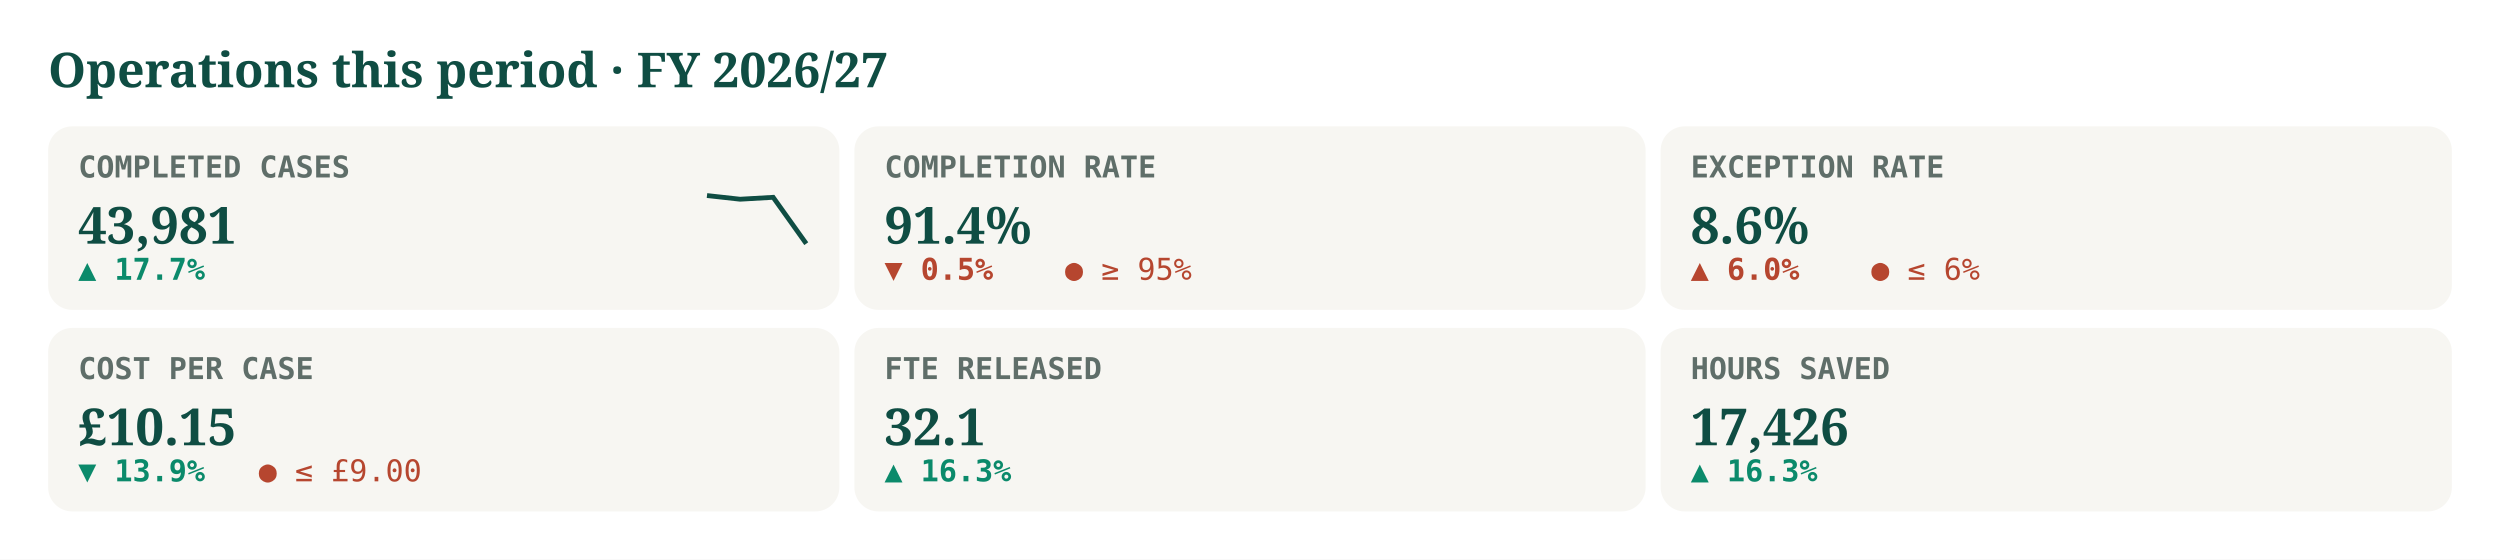
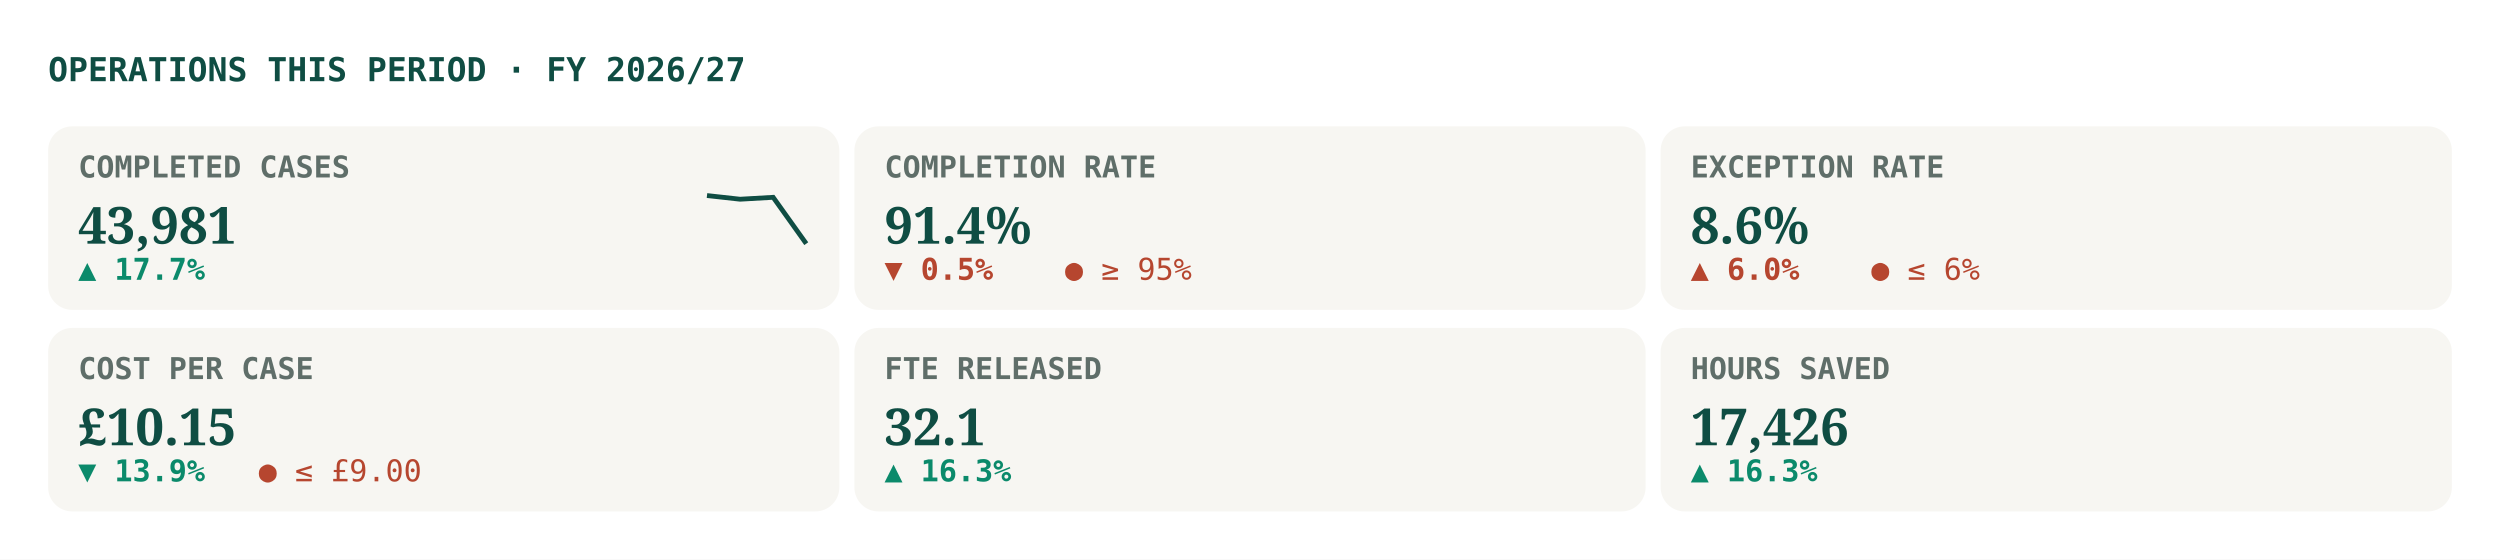
<svg xmlns="http://www.w3.org/2000/svg" version="1.1" class="marks" width="831" height="186" viewBox="0 0 831 186">
  <rect width="831" height="186" fill="#FFFFFF" />
  <g fill="none" stroke-miterlimit="10" transform="translate(0,0)">
    <g class="mark-group role-frame root" role="graphics-object" aria-roledescription="group mark container">
      <g transform="translate(0,0)">
        <path class="background" aria-hidden="true" d="M0,0h831v186h-831Z" />
        <g>
          <g class="mark-text role-mark frame_title" role="graphics-object" aria-roledescription="text mark container">
-             <text text-anchor="start" transform="translate(16,29)" font-family="Fraunces, Cambria, Georgia, Gelasio, serif" font-size="16px" font-weight="bold" fill="#0F4D43">Operations this period · FY 2026/27</text>
+             <text text-anchor="start" transform="translate(16,27)" font-family="'JetBrains Mono', Consolas, 'Roboto Mono', monospace" font-size="11px" font-weight="600" fill="#0F4D43">OPERATIONS THIS PERIOD · FY 2026/27</text>
          </g>
          <g class="mark-group role-scope" role="graphics-object" aria-roledescription="group mark container">
            <g transform="translate(16,42)">
              <path class="background" aria-hidden="true" d="M8,0L255,0C259.415,0,263,3.585,263,8L263,53C263,57.415,259.415,61,255,61L8,61C3.585,61,0,57.415,0,53L0,8C0,3.585,3.585,0,8,0Z" fill="#F7F6F2" />
              <g>
                <g class="mark-text role-mark" role="graphics-object" aria-roledescription="text mark container">
-                   <text text-anchor="start" transform="translate(10,17)" font-family="'JetBrains Mono', Consolas, 'Roboto Mono', monospace" font-size="10px" font-weight="bold" fill="#5F6E69">COMPLETED CASES</text>
+                   <text text-anchor="start" transform="translate(10,17)" font-family="'JetBrains Mono', Consolas, 'Roboto Mono', monospace" font-size="10px" font-weight="600" fill="#5F6E69">COMPLETED CASES</text>
                </g>
                <g class="mark-text role-mark" role="graphics-object" aria-roledescription="text mark container">
-                   <text text-anchor="start" transform="translate(10,39)" font-family="Fraunces, Cambria, Georgia, Gelasio, serif" font-size="17px" font-weight="bold" fill="#0F4D43">43,981</text>
+                   <text text-anchor="start" transform="translate(10,39)" font-family="Fraunces, Cambria, Georgia, Gelasio, serif" font-size="17px" font-weight="600" fill="#0F4D43">43,981</text>
                </g>
                <g class="mark-text role-mark" role="graphics-object" aria-roledescription="text mark container">
-                   <text text-anchor="start" transform="translate(10,51)" font-family="'JetBrains Mono', Consolas, 'Roboto Mono', monospace" font-size="10px" font-weight="bold" fill="#0B8A6B">▲ 17.7%</text>
+                   <text text-anchor="start" transform="translate(10,51)" font-family="'JetBrains Mono', Consolas, 'Roboto Mono', monospace" font-size="10px" font-weight="600" fill="#0B8A6B">▲ 17.7%</text>
                </g>
                <g class="mark-text role-mark" role="graphics-object" aria-roledescription="text mark container">
                  <text text-anchor="start" transform="translate(70,51)" font-family="'JetBrains Mono', Consolas, 'Roboto Mono', monospace" font-size="10px" fill="#B6462F" />
                </g>
              </g>
              <path class="foreground" aria-hidden="true" d="" display="none" />
            </g>
            <g transform="translate(284,42)">
              <path class="background" aria-hidden="true" d="M8,0L255,0C259.415,0,263,3.585,263,8L263,53C263,57.415,259.415,61,255,61L8,61C3.585,61,0,57.415,0,53L0,8C0,3.585,3.585,0,8,0Z" fill="#F7F6F2" />
              <g>
                <g class="mark-text role-mark" role="graphics-object" aria-roledescription="text mark container">
-                   <text text-anchor="start" transform="translate(10,17)" font-family="'JetBrains Mono', Consolas, 'Roboto Mono', monospace" font-size="10px" font-weight="bold" fill="#5F6E69">COMPLETION RATE</text>
+                   <text text-anchor="start" transform="translate(10,17)" font-family="'JetBrains Mono', Consolas, 'Roboto Mono', monospace" font-size="10px" font-weight="600" fill="#5F6E69">COMPLETION RATE</text>
                </g>
                <g class="mark-text role-mark" role="graphics-object" aria-roledescription="text mark container">
-                   <text text-anchor="start" transform="translate(10,39)" font-family="Fraunces, Cambria, Georgia, Gelasio, serif" font-size="17px" font-weight="bold" fill="#0F4D43">91.4%</text>
+                   <text text-anchor="start" transform="translate(10,39)" font-family="Fraunces, Cambria, Georgia, Gelasio, serif" font-size="17px" font-weight="600" fill="#0F4D43">91.4%</text>
                </g>
                <g class="mark-text role-mark" role="graphics-object" aria-roledescription="text mark container">
-                   <text text-anchor="start" transform="translate(10,51)" font-family="'JetBrains Mono', Consolas, 'Roboto Mono', monospace" font-size="10px" font-weight="bold" fill="#B6462F">▼ 0.5%</text>
+                   <text text-anchor="start" transform="translate(10,51)" font-family="'JetBrains Mono', Consolas, 'Roboto Mono', monospace" font-size="10px" font-weight="600" fill="#B6462F">▼ 0.5%</text>
                </g>
                <g class="mark-text role-mark" role="graphics-object" aria-roledescription="text mark container">
                  <text text-anchor="start" transform="translate(70,51)" font-family="'JetBrains Mono', Consolas, 'Roboto Mono', monospace" font-size="10px" fill="#B6462F">● ≥ 95%</text>
                </g>
              </g>
              <path class="foreground" aria-hidden="true" d="" display="none" />
            </g>
            <g transform="translate(552,42)">
              <path class="background" aria-hidden="true" d="M8,0L255,0C259.415,0,263,3.585,263,8L263,53C263,57.415,259.415,61,255,61L8,61C3.585,61,0,57.415,0,53L0,8C0,3.585,3.585,0,8,0Z" fill="#F7F6F2" />
              <g>
                <g class="mark-text role-mark" role="graphics-object" aria-roledescription="text mark container">
-                   <text text-anchor="start" transform="translate(10,17)" font-family="'JetBrains Mono', Consolas, 'Roboto Mono', monospace" font-size="10px" font-weight="bold" fill="#5F6E69">EXCEPTION RATE</text>
+                   <text text-anchor="start" transform="translate(10,17)" font-family="'JetBrains Mono', Consolas, 'Roboto Mono', monospace" font-size="10px" font-weight="600" fill="#5F6E69">EXCEPTION RATE</text>
                </g>
                <g class="mark-text role-mark" role="graphics-object" aria-roledescription="text mark container">
-                   <text text-anchor="start" transform="translate(10,39)" font-family="Fraunces, Cambria, Georgia, Gelasio, serif" font-size="17px" font-weight="bold" fill="#0F4D43">8.6%</text>
+                   <text text-anchor="start" transform="translate(10,39)" font-family="Fraunces, Cambria, Georgia, Gelasio, serif" font-size="17px" font-weight="600" fill="#0F4D43">8.6%</text>
                </g>
                <g class="mark-text role-mark" role="graphics-object" aria-roledescription="text mark container">
-                   <text text-anchor="start" transform="translate(10,51)" font-family="'JetBrains Mono', Consolas, 'Roboto Mono', monospace" font-size="10px" font-weight="bold" fill="#B6462F">▲ 6.0%</text>
+                   <text text-anchor="start" transform="translate(10,51)" font-family="'JetBrains Mono', Consolas, 'Roboto Mono', monospace" font-size="10px" font-weight="600" fill="#B6462F">▲ 6.0%</text>
                </g>
                <g class="mark-text role-mark" role="graphics-object" aria-roledescription="text mark container">
                  <text text-anchor="start" transform="translate(70,51)" font-family="'JetBrains Mono', Consolas, 'Roboto Mono', monospace" font-size="10px" fill="#B6462F">● ≤ 6%</text>
                </g>
              </g>
              <path class="foreground" aria-hidden="true" d="" display="none" />
            </g>
            <g transform="translate(16,109)">
              <path class="background" aria-hidden="true" d="M8,0L255,0C259.415,0,263,3.585,263,8L263,53C263,57.415,259.415,61,255,61L8,61C3.585,61,0,57.415,0,53L0,8C0,3.585,3.585,0,8,0Z" fill="#F7F6F2" />
              <g>
                <g class="mark-text role-mark" role="graphics-object" aria-roledescription="text mark container">
-                   <text text-anchor="start" transform="translate(10,17)" font-family="'JetBrains Mono', Consolas, 'Roboto Mono', monospace" font-size="10px" font-weight="bold" fill="#5F6E69">COST PER CASE</text>
+                   <text text-anchor="start" transform="translate(10,17)" font-family="'JetBrains Mono', Consolas, 'Roboto Mono', monospace" font-size="10px" font-weight="600" fill="#5F6E69">COST PER CASE</text>
                </g>
                <g class="mark-text role-mark" role="graphics-object" aria-roledescription="text mark container">
-                   <text text-anchor="start" transform="translate(10,39)" font-family="Fraunces, Cambria, Georgia, Gelasio, serif" font-size="17px" font-weight="bold" fill="#0F4D43">£10.15</text>
+                   <text text-anchor="start" transform="translate(10,39)" font-family="Fraunces, Cambria, Georgia, Gelasio, serif" font-size="17px" font-weight="600" fill="#0F4D43">£10.15</text>
                </g>
                <g class="mark-text role-mark" role="graphics-object" aria-roledescription="text mark container">
-                   <text text-anchor="start" transform="translate(10,51)" font-family="'JetBrains Mono', Consolas, 'Roboto Mono', monospace" font-size="10px" font-weight="bold" fill="#0B8A6B">▼ 13.9%</text>
+                   <text text-anchor="start" transform="translate(10,51)" font-family="'JetBrains Mono', Consolas, 'Roboto Mono', monospace" font-size="10px" font-weight="600" fill="#0B8A6B">▼ 13.9%</text>
                </g>
                <g class="mark-text role-mark" role="graphics-object" aria-roledescription="text mark container">
                  <text text-anchor="start" transform="translate(70,51)" font-family="'JetBrains Mono', Consolas, 'Roboto Mono', monospace" font-size="10px" fill="#B6462F">● ≤ £9.00</text>
                </g>
              </g>
              <path class="foreground" aria-hidden="true" d="" display="none" />
            </g>
            <g transform="translate(284,109)">
              <path class="background" aria-hidden="true" d="M8,0L255,0C259.415,0,263,3.585,263,8L263,53C263,57.415,259.415,61,255,61L8,61C3.585,61,0,57.415,0,53L0,8C0,3.585,3.585,0,8,0Z" fill="#F7F6F2" />
              <g>
                <g class="mark-text role-mark" role="graphics-object" aria-roledescription="text mark container">
-                   <text text-anchor="start" transform="translate(10,17)" font-family="'JetBrains Mono', Consolas, 'Roboto Mono', monospace" font-size="10px" font-weight="bold" fill="#5F6E69">FTE RELEASED</text>
+                   <text text-anchor="start" transform="translate(10,17)" font-family="'JetBrains Mono', Consolas, 'Roboto Mono', monospace" font-size="10px" font-weight="600" fill="#5F6E69">FTE RELEASED</text>
                </g>
                <g class="mark-text role-mark" role="graphics-object" aria-roledescription="text mark container">
-                   <text text-anchor="start" transform="translate(10,39)" font-family="Fraunces, Cambria, Georgia, Gelasio, serif" font-size="17px" font-weight="bold" fill="#0F4D43">32.1</text>
+                   <text text-anchor="start" transform="translate(10,39)" font-family="Fraunces, Cambria, Georgia, Gelasio, serif" font-size="17px" font-weight="600" fill="#0F4D43">32.1</text>
                </g>
                <g class="mark-text role-mark" role="graphics-object" aria-roledescription="text mark container">
-                   <text text-anchor="start" transform="translate(10,51)" font-family="'JetBrains Mono', Consolas, 'Roboto Mono', monospace" font-size="10px" font-weight="bold" fill="#0B8A6B">▲ 16.3%</text>
+                   <text text-anchor="start" transform="translate(10,51)" font-family="'JetBrains Mono', Consolas, 'Roboto Mono', monospace" font-size="10px" font-weight="600" fill="#0B8A6B">▲ 16.3%</text>
                </g>
                <g class="mark-text role-mark" role="graphics-object" aria-roledescription="text mark container">
                  <text text-anchor="start" transform="translate(70,51)" font-family="'JetBrains Mono', Consolas, 'Roboto Mono', monospace" font-size="10px" fill="#B6462F" />
                </g>
              </g>
              <path class="foreground" aria-hidden="true" d="" display="none" />
            </g>
            <g transform="translate(552,109)">
              <path class="background" aria-hidden="true" d="M8,0L255,0C259.415,0,263,3.585,263,8L263,53C263,57.415,259.415,61,255,61L8,61C3.585,61,0,57.415,0,53L0,8C0,3.585,3.585,0,8,0Z" fill="#F7F6F2" />
              <g>
                <g class="mark-text role-mark" role="graphics-object" aria-roledescription="text mark container">
-                   <text text-anchor="start" transform="translate(10,17)" font-family="'JetBrains Mono', Consolas, 'Roboto Mono', monospace" font-size="10px" font-weight="bold" fill="#5F6E69">HOURS SAVED</text>
+                   <text text-anchor="start" transform="translate(10,17)" font-family="'JetBrains Mono', Consolas, 'Roboto Mono', monospace" font-size="10px" font-weight="600" fill="#5F6E69">HOURS SAVED</text>
                </g>
                <g class="mark-text role-mark" role="graphics-object" aria-roledescription="text mark container">
-                   <text text-anchor="start" transform="translate(10,39)" font-family="Fraunces, Cambria, Georgia, Gelasio, serif" font-size="17px" font-weight="bold" fill="#0F4D43">17,426</text>
+                   <text text-anchor="start" transform="translate(10,39)" font-family="Fraunces, Cambria, Georgia, Gelasio, serif" font-size="17px" font-weight="600" fill="#0F4D43">17,426</text>
                </g>
                <g class="mark-text role-mark" role="graphics-object" aria-roledescription="text mark container">
-                   <text text-anchor="start" transform="translate(10,51)" font-family="'JetBrains Mono', Consolas, 'Roboto Mono', monospace" font-size="10px" font-weight="bold" fill="#0B8A6B">▲ 16.3%</text>
+                   <text text-anchor="start" transform="translate(10,51)" font-family="'JetBrains Mono', Consolas, 'Roboto Mono', monospace" font-size="10px" font-weight="600" fill="#0B8A6B">▲ 16.3%</text>
                </g>
                <g class="mark-text role-mark" role="graphics-object" aria-roledescription="text mark container">
                  <text text-anchor="start" transform="translate(70,51)" font-family="'JetBrains Mono', Consolas, 'Roboto Mono', monospace" font-size="10px" fill="#B6462F" />
                </g>
              </g>
              <path class="foreground" aria-hidden="true" d="" display="none" />
            </g>
          </g>
          <g class="mark-group role-scope" role="graphics-object" aria-roledescription="group mark container">
            <g transform="translate(223,64)">
              <path class="background" aria-hidden="true" d="M0,0h46v18h-46Z" />
              <g>
                <g class="mark-line role-mark" role="graphics-symbol" aria-roledescription="line mark container">
                  <path d="M12,1L23,2.22L34,1.587L45,17" stroke="#0F4D43" stroke-width="1.6" />
                </g>
              </g>
              <path class="foreground" aria-hidden="true" d="" display="none" />
            </g>
          </g>
        </g>
        <path class="foreground" aria-hidden="true" d="" display="none" />
      </g>
    </g>
  </g>
</svg>
